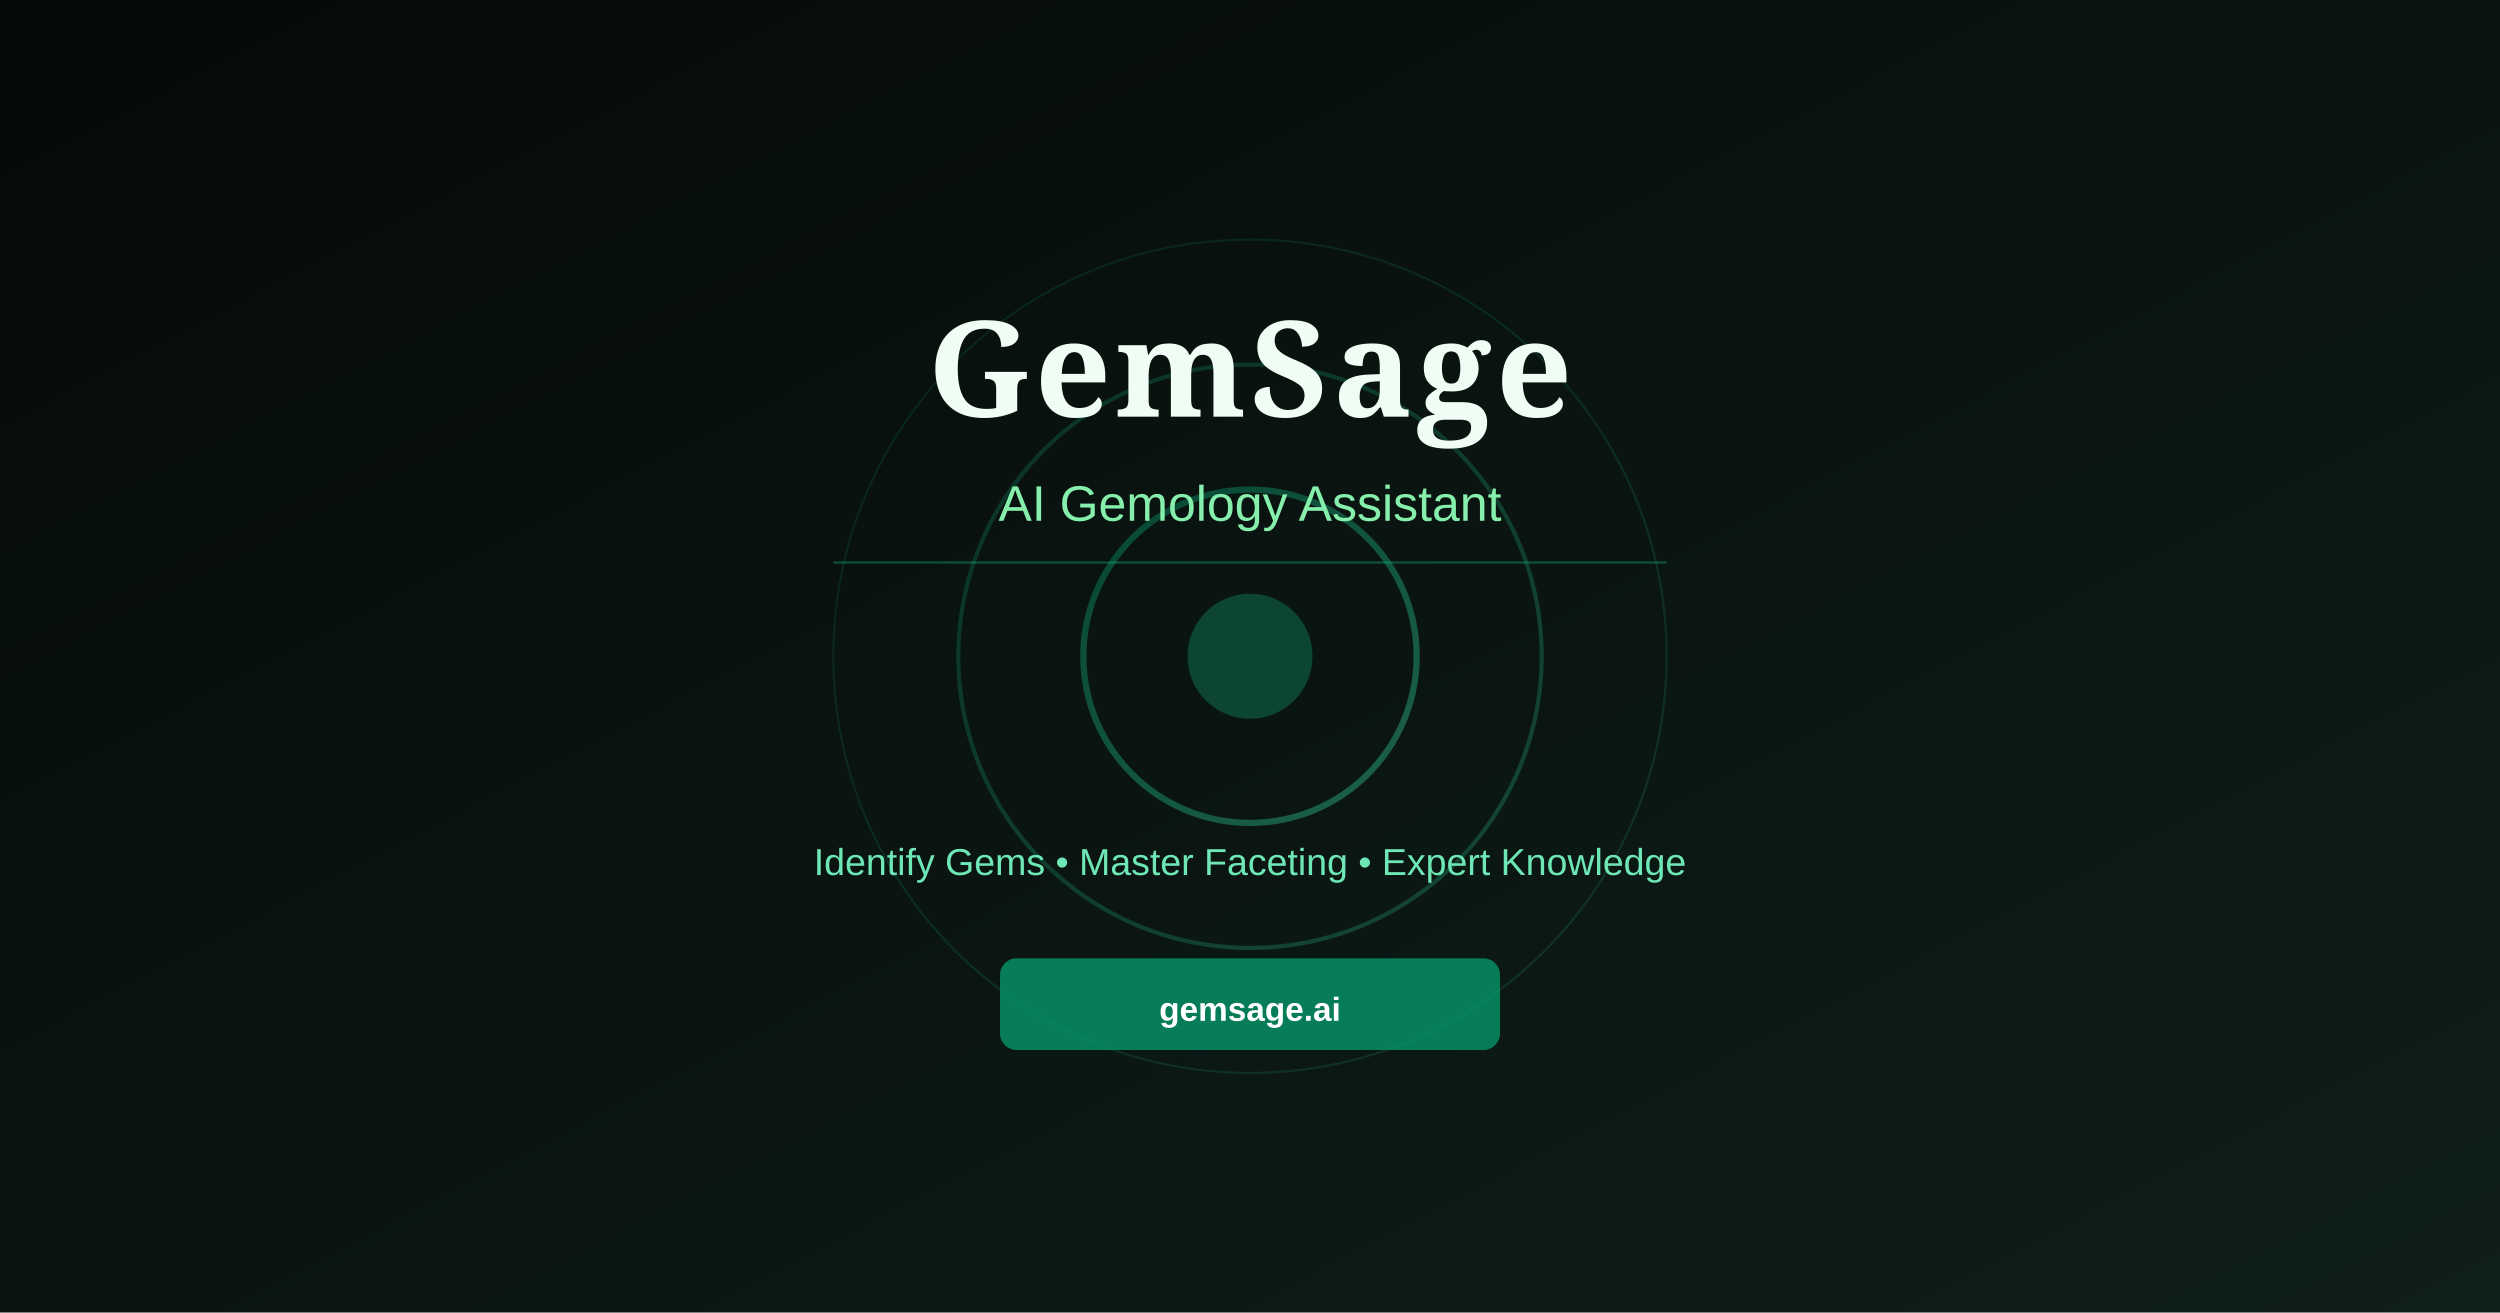
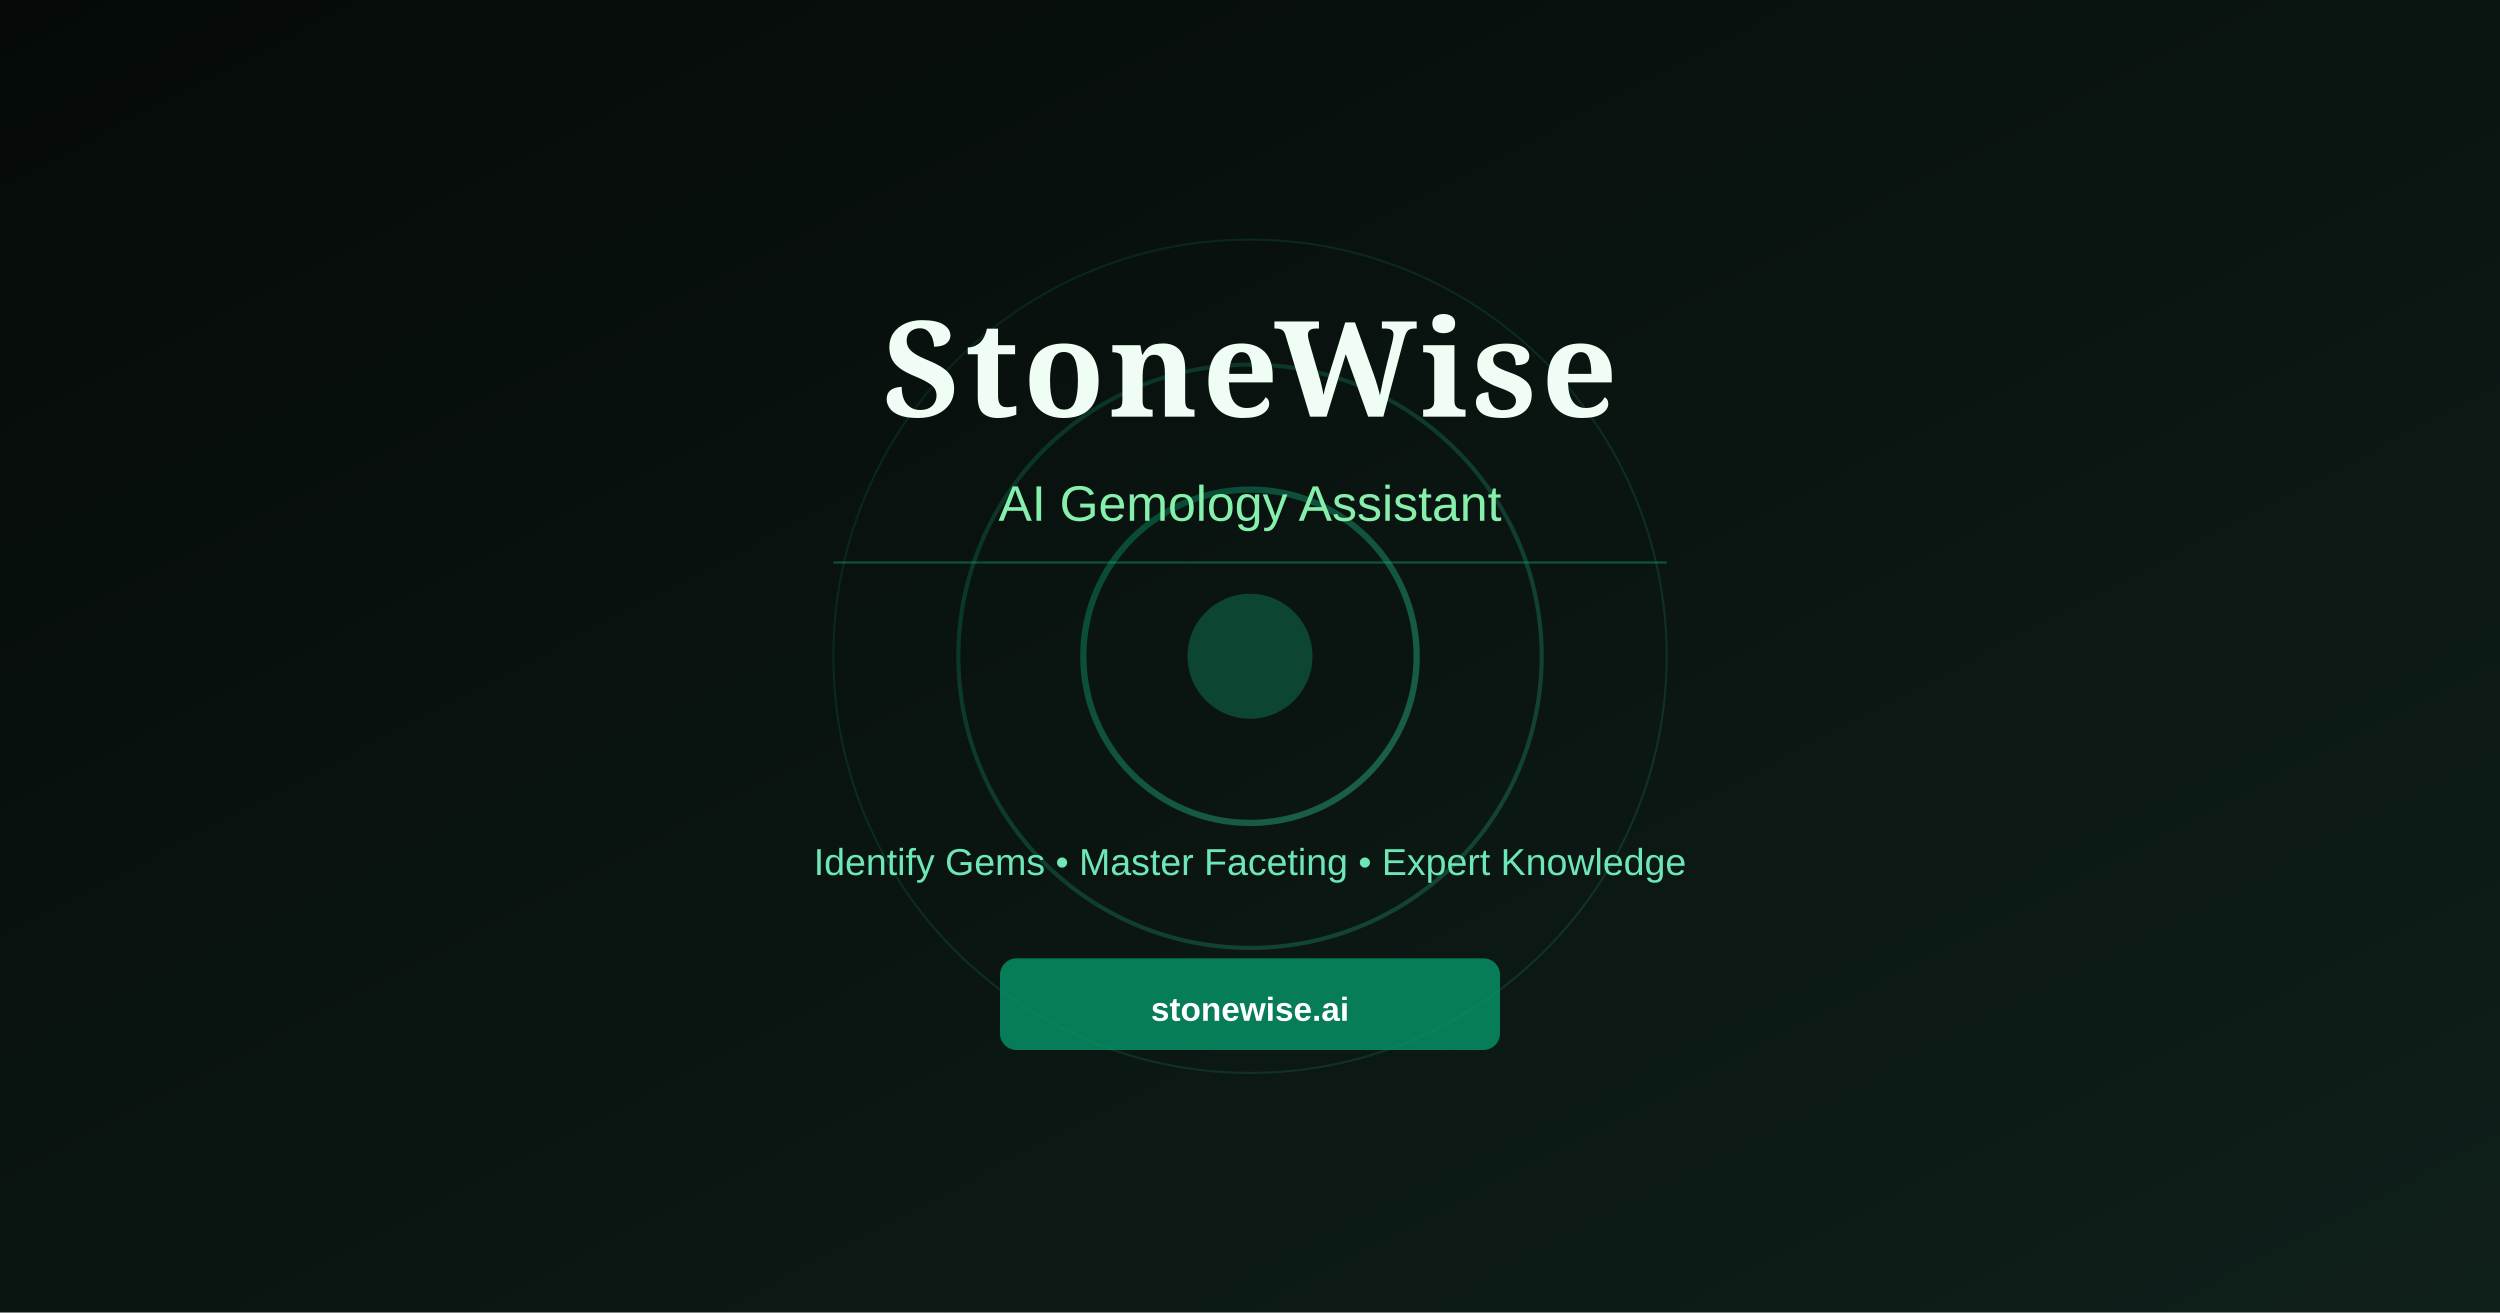
<svg xmlns="http://www.w3.org/2000/svg" width="1200" height="630">
  <defs>
    <linearGradient id="bg" x1="0%" y1="0%" x2="100%" y2="100%">
      <stop offset="0%" stop-color="#050A08" />
      <stop offset="100%" stop-color="#0F1F1A" />
    </linearGradient>
    <linearGradient id="glow" x1="0%" y1="0%" x2="100%" y2="100%">
      <stop offset="0%" stop-color="#059669" />
      <stop offset="100%" stop-color="#34d399" />
    </linearGradient>
  </defs>
  <rect width="1200" height="630" fill="url(#bg)" />
  <circle cx="600" cy="315" r="200" fill="none" stroke="url(#glow)" stroke-width="1" opacity="0.15" />
  <circle cx="600" cy="315" r="140" fill="none" stroke="url(#glow)" stroke-width="2" opacity="0.25" />
  <circle cx="600" cy="315" r="80" fill="none" stroke="url(#glow)" stroke-width="3" opacity="0.4" />
  <circle cx="600" cy="315" r="30" fill="#10b981" opacity="0.3" />
-   <text x="600" y="200" font-family="Georgia, serif" font-size="64" font-weight="bold" fill="#F0FDF4" text-anchor="middle" letter-spacing="2">GemSage</text>
+   <text x="600" y="200" font-family="Georgia, serif" font-size="64" font-weight="bold" fill="#F0FDF4" text-anchor="middle" letter-spacing="2">StoneWise</text>
  <text x="600" y="250" font-family="Arial, sans-serif" font-size="24" fill="#86EFAC" text-anchor="middle">AI Gemology Assistant</text>
  <line x1="400" y1="270" x2="800" y2="270" stroke="#10b981" stroke-width="1" opacity="0.4" />
  <text x="600" y="420" font-family="Arial, sans-serif" font-size="18" fill="#6ee7b7" text-anchor="middle">Identify Gems • Master Faceting • Expert Knowledge</text>
  <rect x="480" y="460" width="240" height="44" rx="8" fill="#059669" opacity="0.8" />
-   <text x="600" y="490" font-family="Arial, sans-serif" font-size="16" font-weight="bold" fill="white" text-anchor="middle">gemsage.ai</text>
+   <text x="600" y="490" font-family="Arial, sans-serif" font-size="16" font-weight="bold" fill="white" text-anchor="middle">stonewise.ai</text>
</svg>
